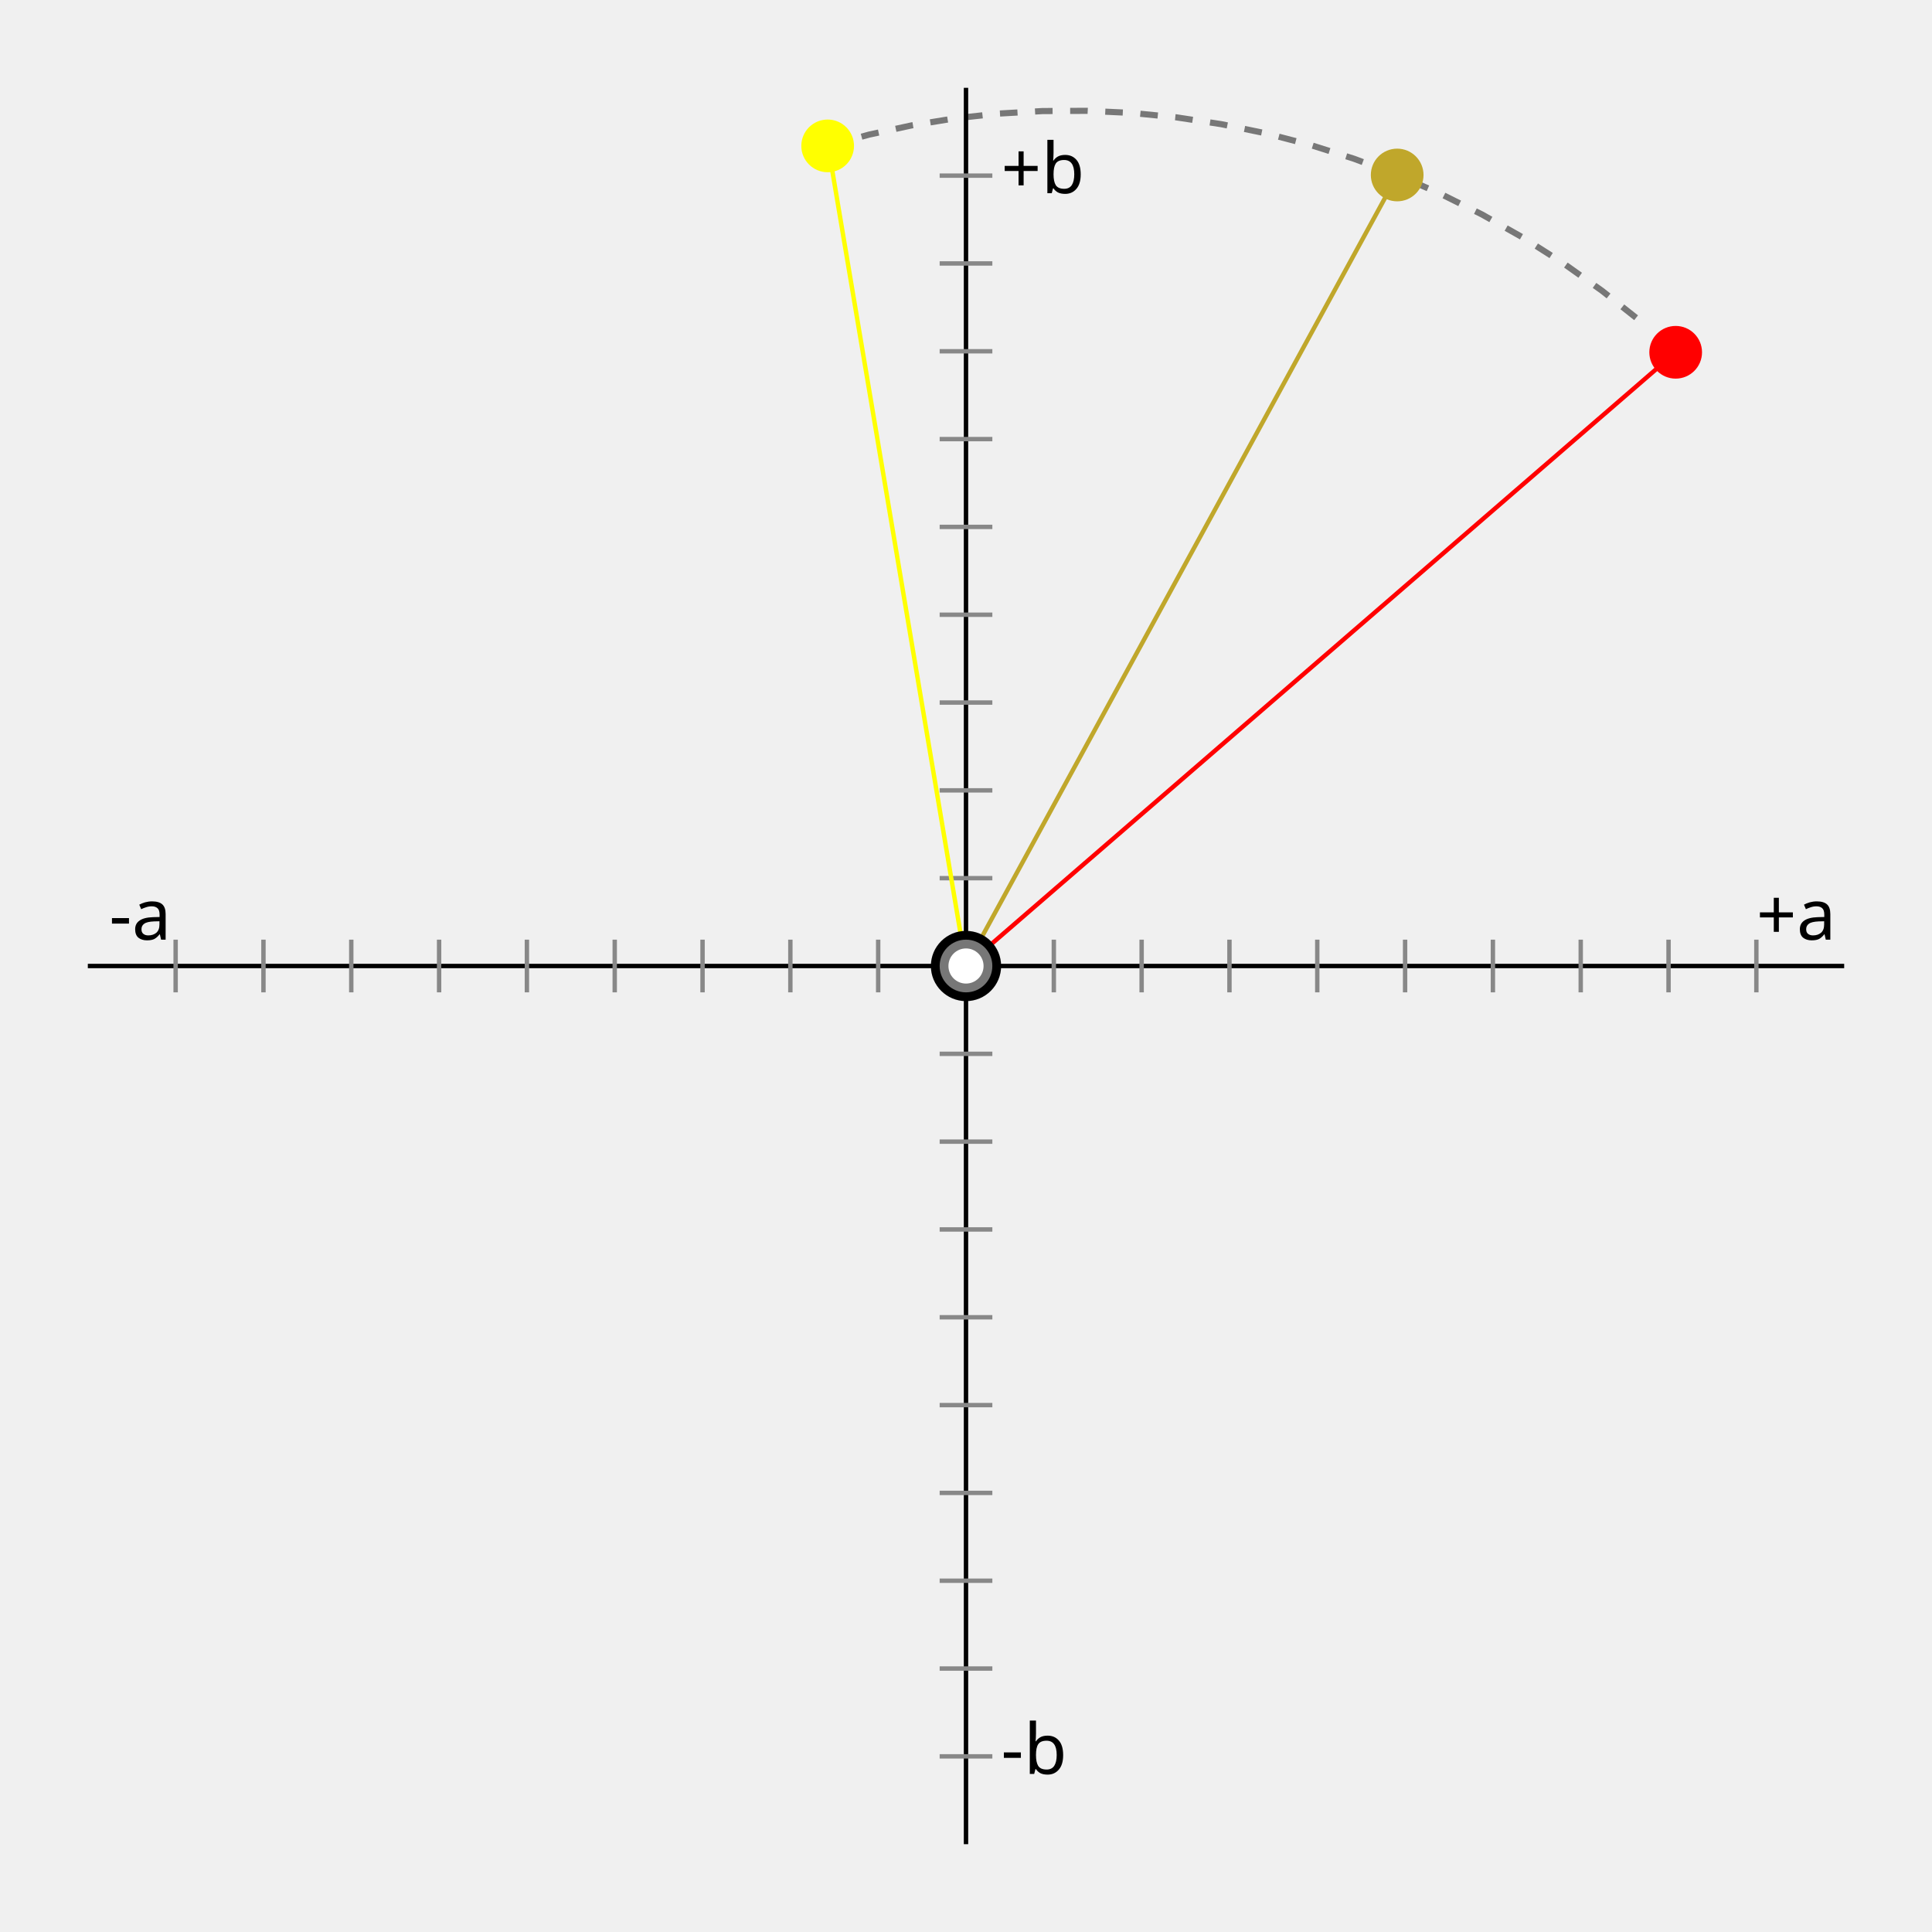
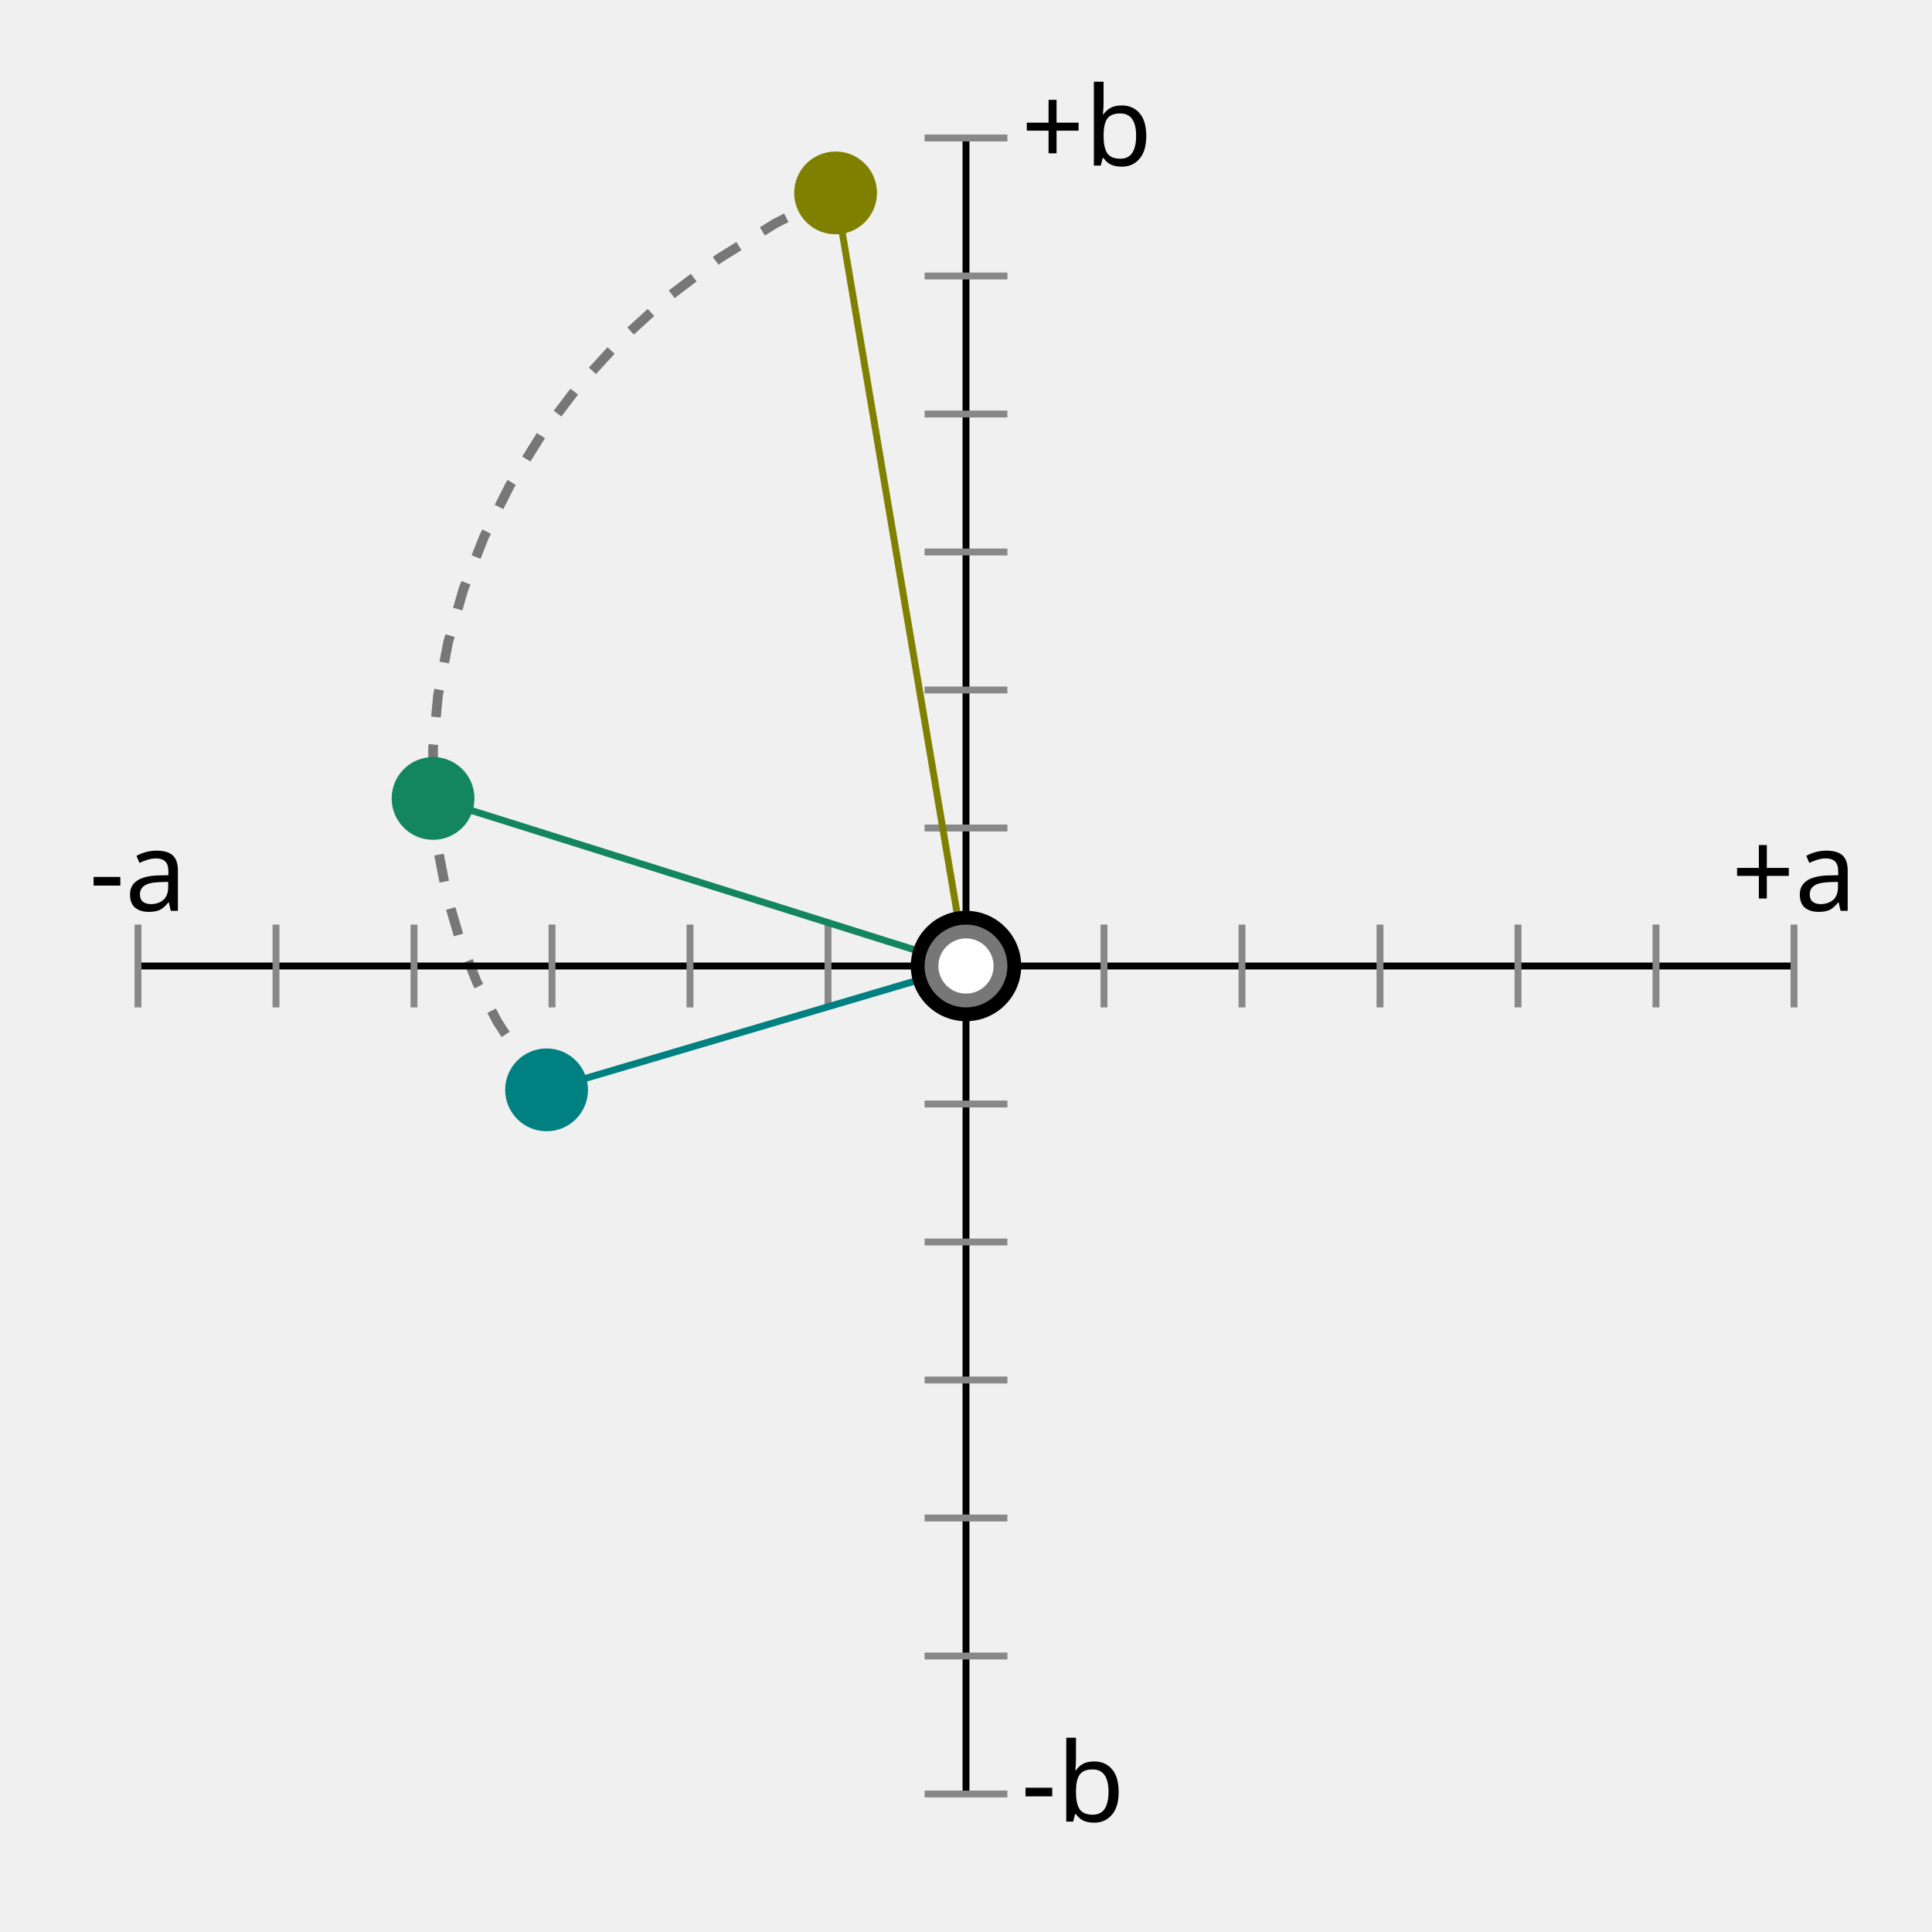
- <svg xmlns="http://www.w3.org/2000/svg" viewBox="-110 -110 220 220" overflow="visible">
+ <svg xmlns="http://www.w3.org/2000/svg" viewBox="-70 -70 140 140" overflow="visible">
  <g fill="none" stroke="black" stroke-width="0.5">
-     <polyline stroke="#777" stroke-width="0.7" stroke-dasharray="2" points="-15.753,-93.388 -11.019,-94.675 -6.194,-95.721 -1.291,-96.519 3.678,-97.064 8.699,-97.353 13.759,-97.38 18.844,-97.143 23.941,-96.639 29.036,-95.866 34.113,-94.824 39.16,-93.511 44.161,-91.93 49.102,-90.079 53.969,-87.963 58.747,-85.583 63.422,-82.944 67.98,-80.049 72.407,-76.903 76.689,-73.513" />
- 
- 
- 
- ​<polyline points="0 -100 0 100" />
-     <polyline points="-100 0 100 0" />
+     <polyline stroke="#777" stroke-width="0.7" stroke-dasharray="2" points="-9.45,-56.021 -13.834,-53.806 -17.913,-51.26 -21.665,-48.418 -25.068,-45.317 -28.106,-41.994 -30.768,-38.49 -33.044,-34.843 -34.929,-31.093 -36.425,-27.279 -37.533,-23.441 -38.26,-19.615 -38.618,-15.837 -38.619,-12.143 -38.281,-8.564 -37.622,-5.132 -36.667,-1.872 -35.439,1.188 -33.964,4.029 -32.272,6.63" />
+     <polyline points="0 -60 0 60" />
+     <polyline points="-60 0 60 0" />
    <g stroke="#888">
-       <path d="M-3,-90 h6 M-3,-80 h6 M-3,-70 h6 M-3,-60 h6 M-3,-50 h6 M-3,-40 h6 M-3,-30 h6 M-3,-20 h6 M-3,-10 h6 M-3,10 h6 M-3,20 h6 M-3,30 h6 M-3,40 h6 M-3,50 h6 M-3,60 h6 M-3,70 h6 M-3,80 h6 M-3,90 h6" />
-       <path d="M90,-3 v6 M80,-3 v6 M70,-3 v6 M60,-3 v6 M50,-3 v6 M40,-3 v6 M30,-3 v6 M20,-3 v6 M10,-3 v6 M-10,-3 v6 M-20,-3 v6 M-30,-3 v6 M-40,-3 v6 M-50,-3 v6 M-60,-3 v6 M-70,-3 v6 M-80,-3 v6 M-90,-3 v6" />
+       <path d="M-3,-60 h6 M-3,-50 h6 M-3,-40 h6 M-3,-30 h6 M-3,-20 h6 M-3,-10 h6 M-3,10 h6 M-3,20 h6 M-3,30 h6 M-3,40 h6 M-3,50 h6 M-3,60 h6" />
+       <path d="M60,-3 v6 M50,-3 v6 M40,-3 v6 M30,-3 v6 M20,-3 v6 M10,-3 v6 M-10,-3 v6 M-20,-3 v6 M-30,-3 v6 M-40,-3 v6 M-50,-3 v6 M-60,-3 v6" />
    </g>
-     <polyline stroke="red" points="0,0 80.82,-69.89" />
-     <polyline stroke="yellow" points="0,0 -15.7,-93.39" />
-     <polyline stroke="rgb(75.36% 65.63% 16.98%)" points="0,0 49.1,-90.0" />
+     <polyline stroke="teal" points="0,0 -30.393,8.975" />
+     <polyline stroke="olive" points="0,0 -9.45,-56.021" />
+     <polyline stroke="rgb(7.738% 52.573% 37.321%)" points="0,0 -38.619,-12.143" />
  </g>
  <g stroke="none" stroke-width="0.5">
-     <circle r="3" cx="80.812" cy="-69.885" fill="red" />
-     <circle r="3" cx="-15.753" cy="-93.388" fill="yellow" />
-     <circle r="3" cx="49.099" cy="-90.074" fill="rgb(75.36% 65.63% 16.98%)" />
+     <circle r="3" cx="-30.393" cy="8.975" fill="teal" />
+     <circle r="3" cx="-9.45" cy="-56.021" fill="olive" />
+     <circle r="3" cx="-38.619" cy="-12.143" fill="rgb(7.738% 52.573% 37.321%)" />
  </g>
  <circle r="4" />
  <circle r="3" fill="#777" />
  <circle r="2" fill="#fff" />
  <g font-family="sans-serif" font-size="6pt">
-     <text x="90" y="-3">+a</text>
-     <text x="-90.5" y="-3" text-anchor="end">-a</text>
-     <text x="4" y="92">-b</text>
-     <text x="4" y="-88">+b</text>
+     <text x="60" y="-4" text-anchor="middle">+a</text>
+     <text x="-60" y="-4" text-anchor="middle">-a</text>
+     <text x="4" y="62">-b</text>
+     <text x="4" y="-58">+b</text>
  </g>
</svg>
